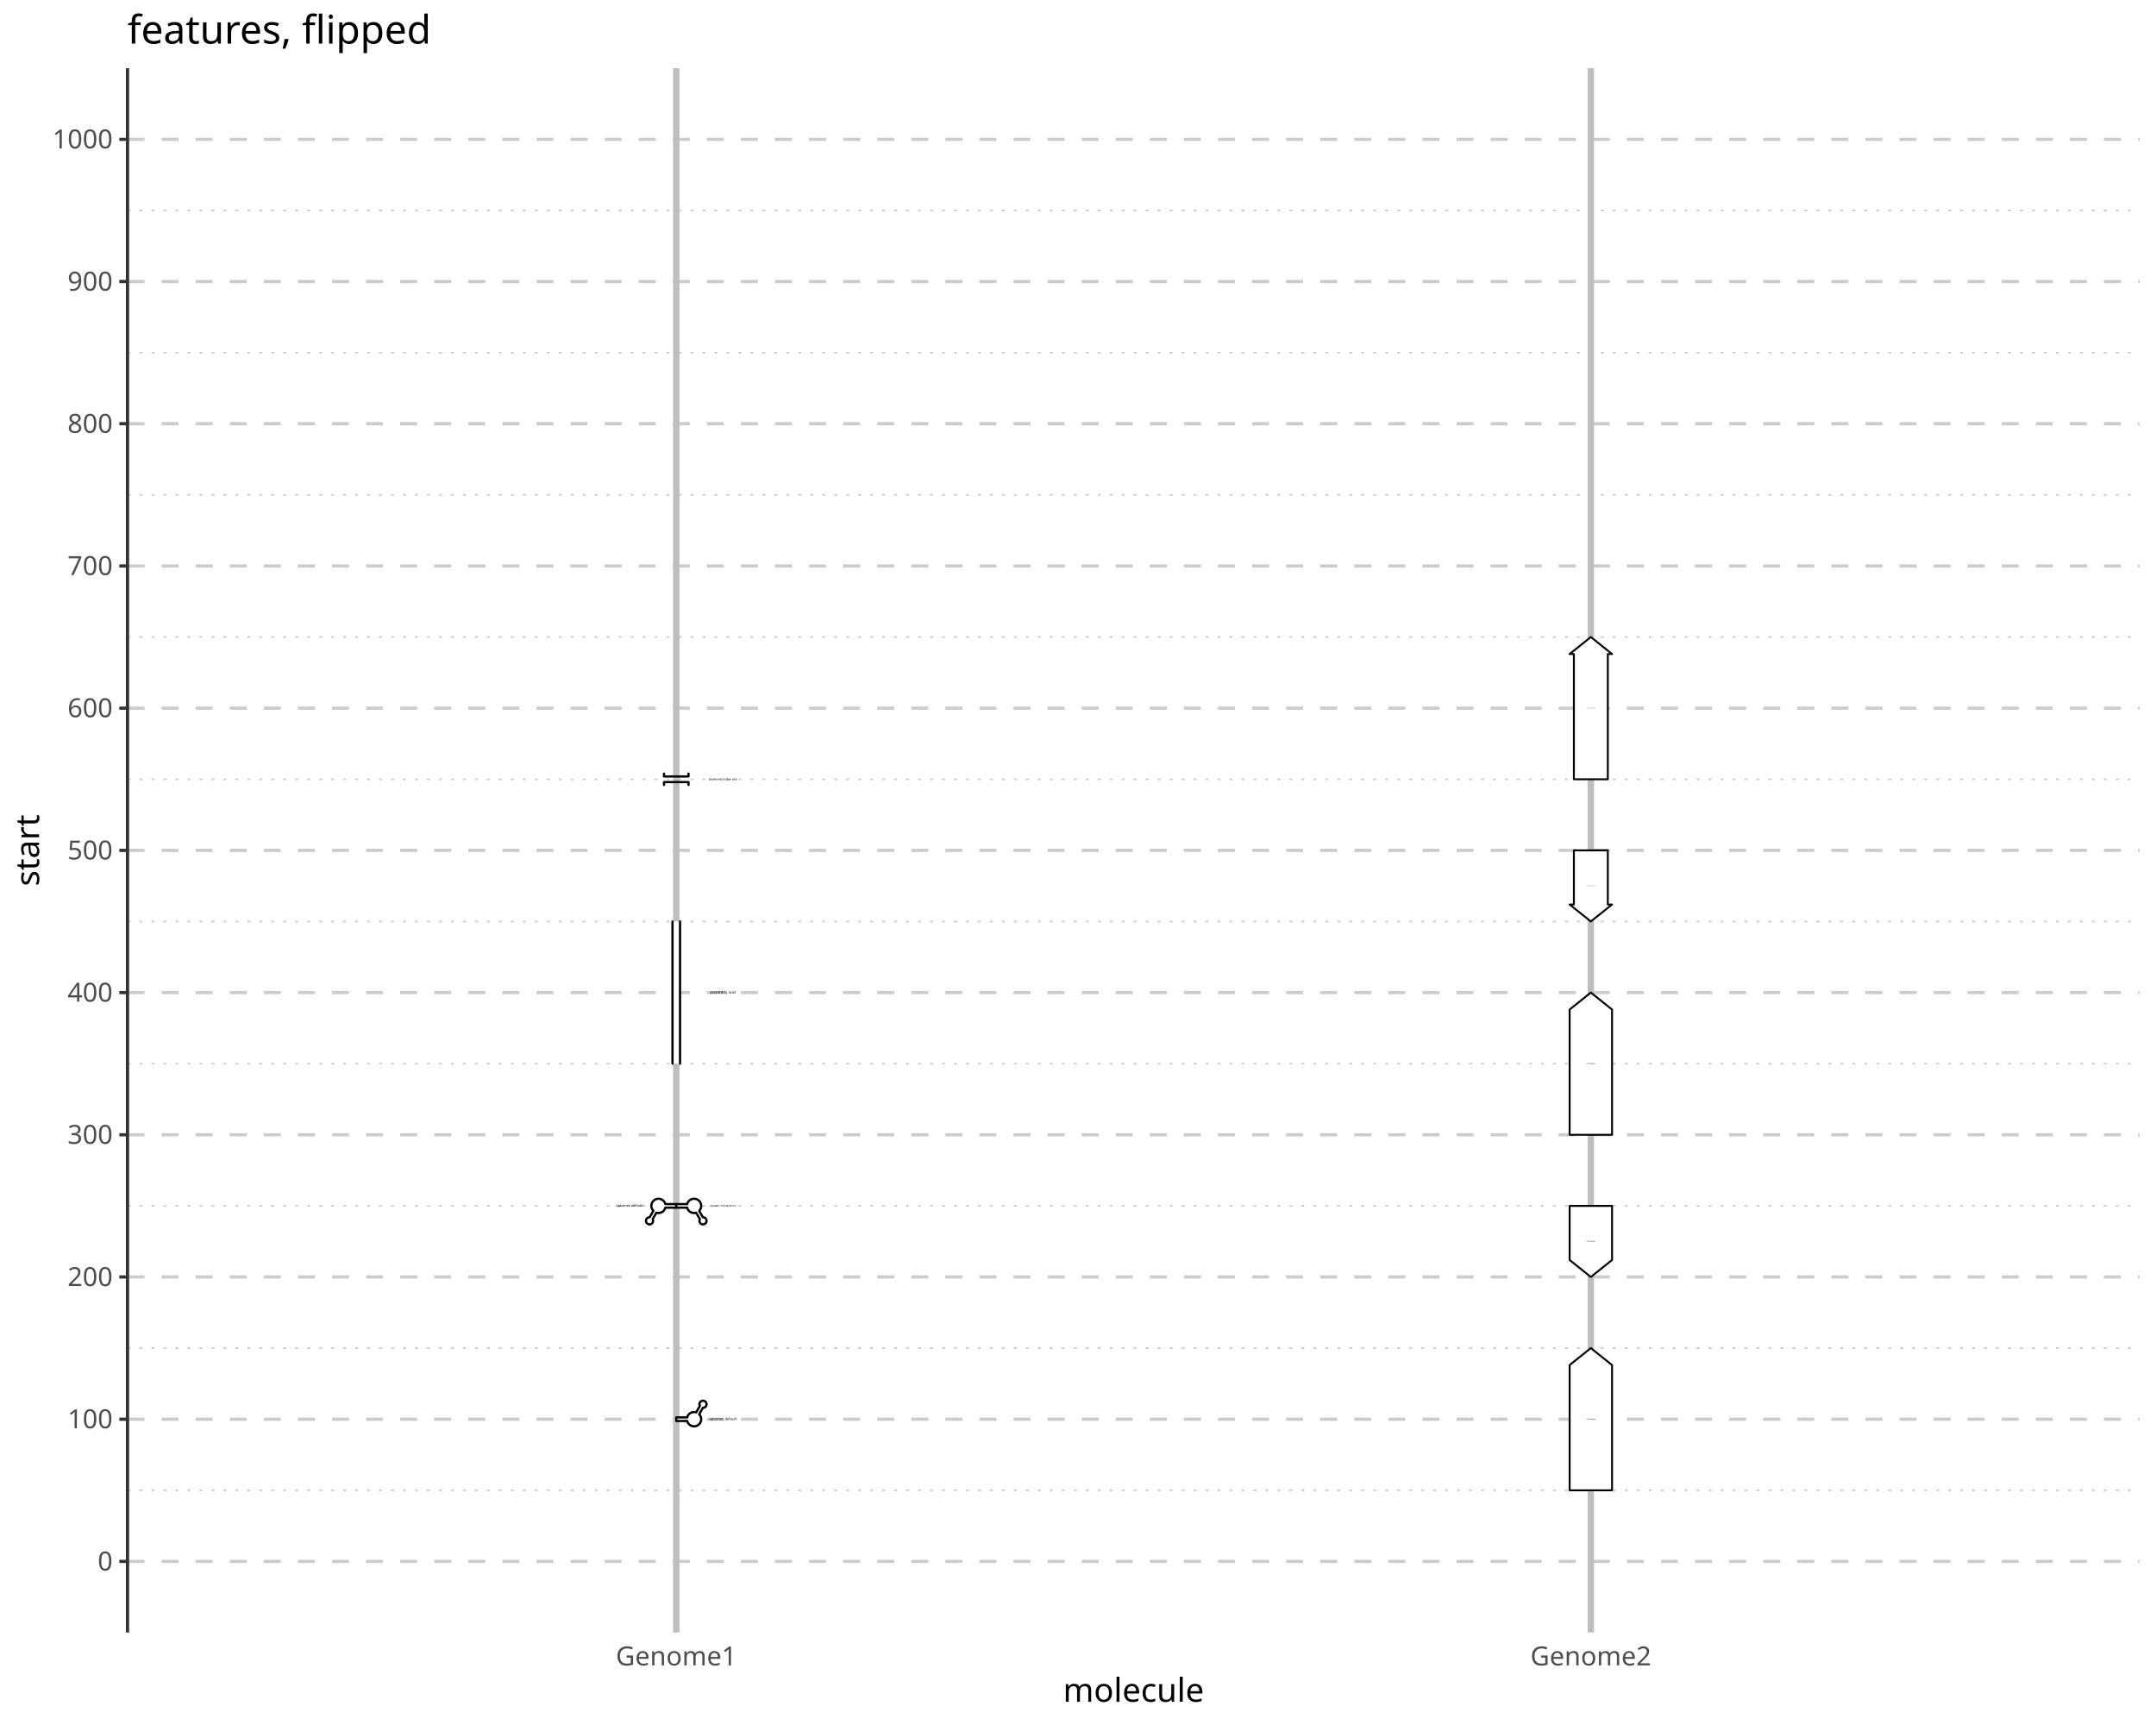
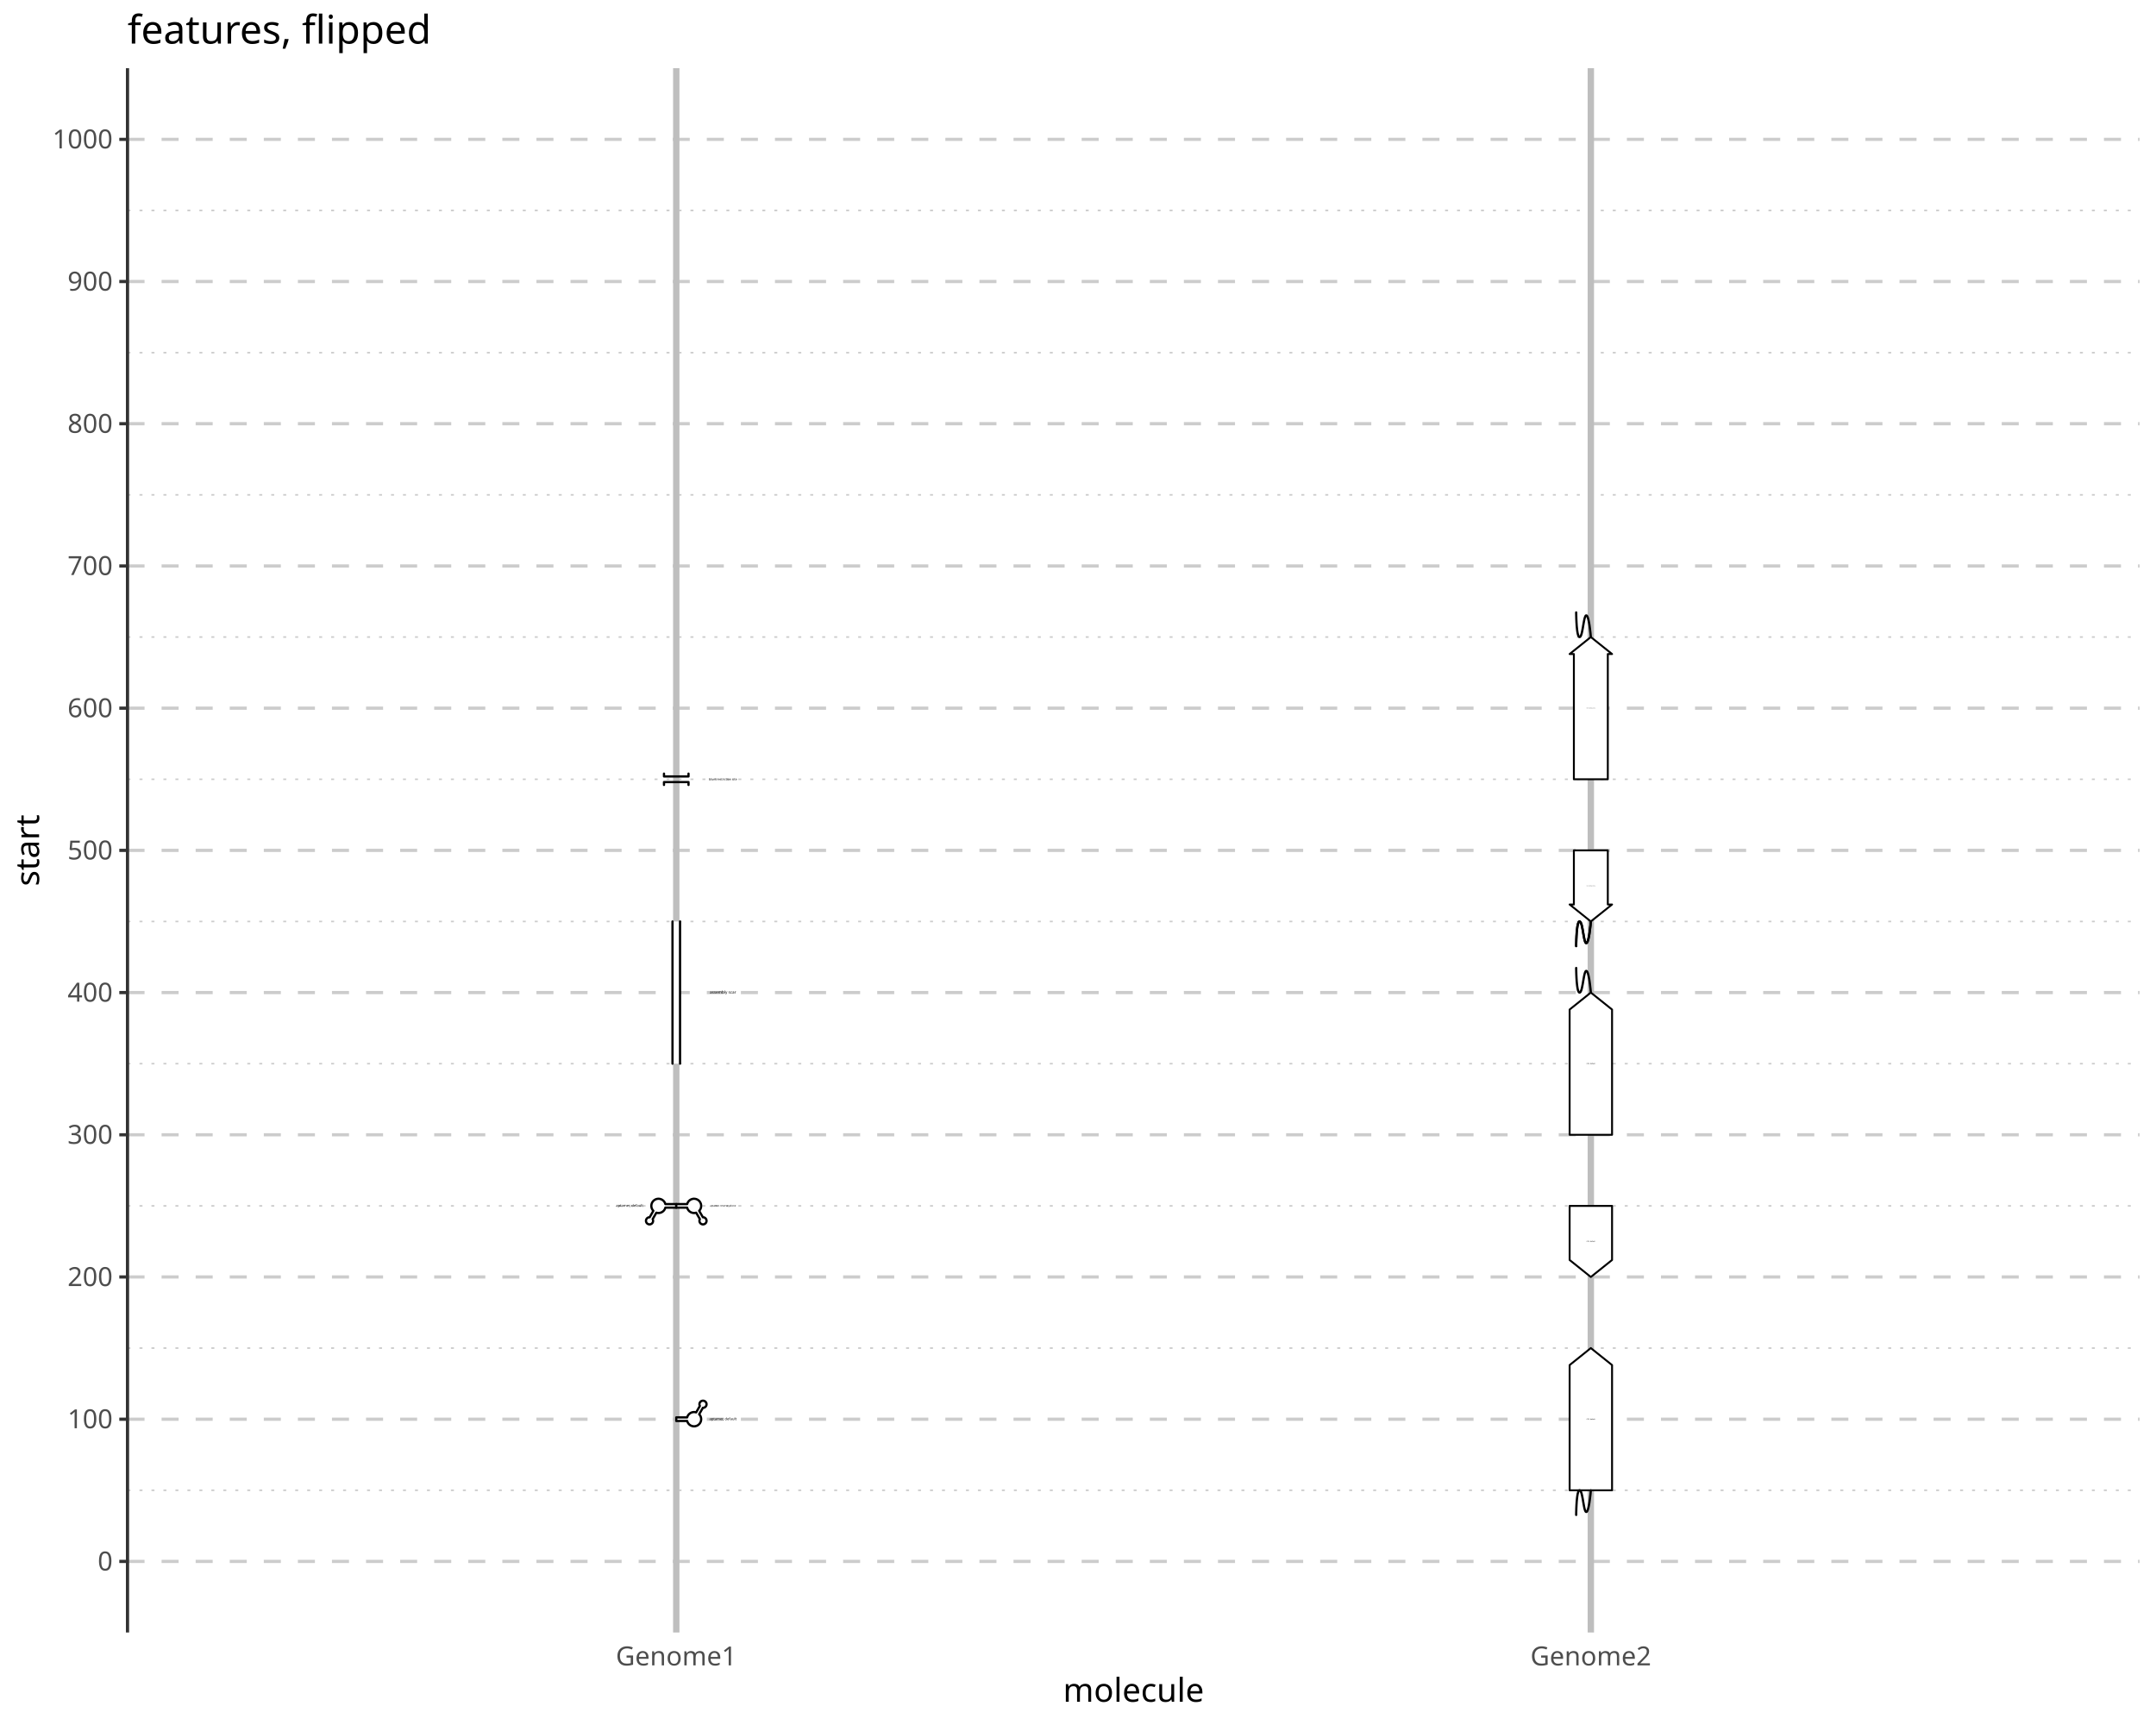
<svg xmlns="http://www.w3.org/2000/svg" class="svglite" data-engine-version="2.0" width="720.00pt" height="576.00pt" viewBox="0 0 720.00 576.00">
  <defs>
    <style type="text/css">
    .svglite line, .svglite polyline, .svglite polygon, .svglite path, .svglite rect, .svglite circle {
      fill: none;
      stroke: #000000;
      stroke-linecap: round;
      stroke-linejoin: round;
      stroke-miterlimit: 10.00;
    }
  </style>
  </defs>
  <rect width="100%" height="100%" style="stroke: none; fill: #FFFFFF;" />
  <defs>
    <clipPath id="cpMC4wMHw3MjAuMDB8MC4wMHw1NzYuMDA=">
      <rect x="0.00" y="0.00" width="720.00" height="576.00" />
    </clipPath>
  </defs>
  <g clip-path="url(#cpMC4wMHw3MjAuMDB8MC4wMHw1NzYuMDA=)">
    <rect x="0.00" y="0.00" width="720.00" height="576.00" style="stroke-width: 1.07; stroke: #FFFFFF; fill: #FFFFFF;" />
  </g>
  <defs>
    <clipPath id="cpNDIuNTh8NzE0LjUyfDIyLjc4fDU0NS4xMQ==">
      <rect x="42.58" y="22.78" width="671.94" height="522.33" />
    </clipPath>
  </defs>
  <g clip-path="url(#cpNDIuNTh8NzE0LjUyfDIyLjc4fDU0NS4xMQ==)">
    <polyline points="42.58,497.63 714.52,497.63 " style="stroke-width: 0.53; stroke: #CCCCCC; stroke-dasharray: 1.00,3.00; stroke-linecap: butt;" />
    <polyline points="42.58,450.14 714.52,450.14 " style="stroke-width: 0.53; stroke: #CCCCCC; stroke-dasharray: 1.00,3.00; stroke-linecap: butt;" />
    <polyline points="42.58,402.66 714.52,402.66 " style="stroke-width: 0.53; stroke: #CCCCCC; stroke-dasharray: 1.00,3.00; stroke-linecap: butt;" />
    <polyline points="42.58,355.17 714.52,355.17 " style="stroke-width: 0.53; stroke: #CCCCCC; stroke-dasharray: 1.00,3.00; stroke-linecap: butt;" />
    <polyline points="42.58,307.69 714.52,307.69 " style="stroke-width: 0.53; stroke: #CCCCCC; stroke-dasharray: 1.00,3.00; stroke-linecap: butt;" />
    <polyline points="42.58,260.21 714.52,260.21 " style="stroke-width: 0.53; stroke: #CCCCCC; stroke-dasharray: 1.00,3.00; stroke-linecap: butt;" />
    <polyline points="42.58,212.72 714.52,212.72 " style="stroke-width: 0.53; stroke: #CCCCCC; stroke-dasharray: 1.00,3.00; stroke-linecap: butt;" />
    <polyline points="42.58,165.24 714.52,165.24 " style="stroke-width: 0.53; stroke: #CCCCCC; stroke-dasharray: 1.00,3.00; stroke-linecap: butt;" />
    <polyline points="42.58,117.75 714.52,117.75 " style="stroke-width: 0.53; stroke: #CCCCCC; stroke-dasharray: 1.00,3.00; stroke-linecap: butt;" />
    <polyline points="42.58,70.27 714.52,70.27 " style="stroke-width: 0.53; stroke: #CCCCCC; stroke-dasharray: 1.00,3.00; stroke-linecap: butt;" />
    <polyline points="42.58,521.37 714.52,521.37 " style="stroke-width: 1.07; stroke: #CCCCCC; stroke-dasharray: 5.69,5.69; stroke-linecap: butt;" />
    <polyline points="42.58,473.89 714.52,473.89 " style="stroke-width: 1.07; stroke: #CCCCCC; stroke-dasharray: 5.69,5.69; stroke-linecap: butt;" />
    <polyline points="42.58,426.40 714.52,426.40 " style="stroke-width: 1.07; stroke: #CCCCCC; stroke-dasharray: 5.69,5.69; stroke-linecap: butt;" />
    <polyline points="42.58,378.92 714.52,378.92 " style="stroke-width: 1.07; stroke: #CCCCCC; stroke-dasharray: 5.69,5.69; stroke-linecap: butt;" />
    <polyline points="42.58,331.43 714.52,331.43 " style="stroke-width: 1.07; stroke: #CCCCCC; stroke-dasharray: 5.69,5.69; stroke-linecap: butt;" />
    <polyline points="42.58,283.95 714.52,283.95 " style="stroke-width: 1.07; stroke: #CCCCCC; stroke-dasharray: 5.69,5.69; stroke-linecap: butt;" />
    <polyline points="42.58,236.46 714.52,236.46 " style="stroke-width: 1.07; stroke: #CCCCCC; stroke-dasharray: 5.69,5.69; stroke-linecap: butt;" />
    <polyline points="42.58,188.98 714.52,188.98 " style="stroke-width: 1.07; stroke: #CCCCCC; stroke-dasharray: 5.69,5.69; stroke-linecap: butt;" />
    <polyline points="42.58,141.49 714.52,141.49 " style="stroke-width: 1.07; stroke: #CCCCCC; stroke-dasharray: 5.69,5.69; stroke-linecap: butt;" />
    <polyline points="42.58,94.01 714.52,94.01 " style="stroke-width: 1.07; stroke: #CCCCCC; stroke-dasharray: 5.69,5.69; stroke-linecap: butt;" />
    <polyline points="42.58,46.53 714.52,46.53 " style="stroke-width: 1.07; stroke: #CCCCCC; stroke-dasharray: 5.69,5.69; stroke-linecap: butt;" />
    <polyline points="225.84,545.11 225.84,22.78 " style="stroke-width: 2.13; stroke: #BEBEBE; stroke-linecap: butt;" />
    <polyline points="531.26,545.11 531.26,22.78 " style="stroke-width: 2.13; stroke: #BEBEBE; stroke-linecap: butt;" />
    <polygon points="225.84,473.29 229.48,473.29 229.48,473.29 229.51,473.19 229.55,473.08 229.58,472.98 229.63,472.88 229.67,472.79 229.73,472.69 229.78,472.60 229.84,472.51 229.90,472.43 229.97,472.35 230.04,472.27 230.12,472.19 230.19,472.12 230.27,472.05 230.36,471.98 230.44,471.92 230.53,471.86 230.62,471.81 230.72,471.76 230.82,471.71 230.92,471.67 231.02,471.63 231.12,471.60 231.23,471.57 231.33,471.55 231.44,471.53 231.55,471.52 231.67,471.51 231.78,471.51 231.78,471.51 231.81,471.51 231.83,471.51 231.85,471.51 231.88,471.51 231.90,471.51 231.93,471.51 231.95,471.52 231.98,471.52 232.00,471.52 232.03,471.52 232.05,471.52 232.08,471.53 232.10,471.53 232.12,471.53 232.15,471.54 232.17,471.54 232.20,471.55 232.22,471.55 232.24,471.55 232.27,471.56 232.29,471.56 232.31,471.57 232.34,471.57 232.36,471.58 232.38,471.59 232.41,471.59 232.43,471.60 232.45,471.61 232.48,471.61 233.72,469.46 233.72,469.46 233.71,469.44 233.70,469.42 233.69,469.40 233.68,469.39 233.68,469.37 233.67,469.35 233.66,469.33 233.65,469.31 233.65,469.30 233.64,469.28 233.63,469.26 233.63,469.24 233.62,469.22 233.62,469.20 233.61,469.18 233.61,469.16 233.60,469.14 233.60,469.12 233.59,469.10 233.59,469.08 233.59,469.06 233.58,469.04 233.58,469.02 233.58,469.00 233.58,468.98 233.58,468.96 233.57,468.94 233.57,468.92 233.57,468.90 233.57,468.90 233.58,468.83 233.58,468.76 233.59,468.70 233.60,468.63 233.62,468.57 233.64,468.51 233.66,468.45 233.69,468.39 233.72,468.33 233.75,468.28 233.78,468.23 233.82,468.18 233.86,468.13 233.90,468.08 233.94,468.03 233.99,467.99 234.04,467.95 234.09,467.92 234.14,467.88 234.20,467.85 234.26,467.82 234.31,467.80 234.37,467.77 234.44,467.75 234.50,467.74 234.56,467.73 234.63,467.72 234.69,467.71 234.76,467.71 234.76,467.71 234.83,467.71 234.90,467.72 234.96,467.73 235.03,467.74 235.09,467.75 235.15,467.77 235.21,467.80 235.27,467.82 235.33,467.85 235.38,467.88 235.43,467.92 235.48,467.95 235.53,467.99 235.58,468.03 235.62,468.08 235.67,468.13 235.71,468.18 235.74,468.23 235.78,468.28 235.81,468.33 235.84,468.39 235.86,468.45 235.89,468.51 235.91,468.57 235.92,468.63 235.93,468.70 235.94,468.76 235.95,468.83 235.95,468.90 235.95,468.90 235.95,468.96 235.94,469.03 235.93,469.10 235.92,469.16 235.91,469.22 235.89,469.29 235.86,469.35 235.84,469.40 235.81,469.46 235.78,469.52 235.74,469.57 235.71,469.62 235.67,469.67 235.62,469.72 235.58,469.76 235.53,469.80 235.48,469.84 235.43,469.88 235.38,469.91 235.33,469.94 235.27,469.97 235.21,470.00 235.15,470.02 235.09,470.04 235.03,470.06 234.96,470.07 234.90,470.08 234.83,470.08 234.76,470.09 234.76,470.09 234.76,470.09 234.76,470.09 234.76,470.09 234.76,470.09 234.76,470.09 234.76,470.09 234.75,470.09 234.75,470.09 234.75,470.08 234.75,470.08 234.75,470.08 234.75,470.08 234.75,470.08 234.75,470.08 234.75,470.08 234.74,470.08 234.74,470.08 234.74,470.08 234.74,470.08 234.74,470.08 234.74,470.08 234.74,470.08 234.74,470.08 234.74,470.08 234.74,470.08 234.73,470.08 234.73,470.08 234.73,470.08 234.73,470.08 233.49,472.24 233.49,472.24 233.53,472.28 233.57,472.33 233.61,472.37 233.65,472.42 233.69,472.47 233.72,472.52 233.76,472.57 233.79,472.62 233.82,472.68 233.86,472.73 233.89,472.78 233.91,472.84 233.94,472.89 233.97,472.95 233.99,473.01 234.01,473.07 234.03,473.13 234.05,473.19 234.07,473.25 234.09,473.31 234.10,473.37 234.11,473.43 234.12,473.50 234.13,473.56 234.14,473.62 234.15,473.69 234.15,473.75 234.16,473.82 234.16,473.89 234.16,473.89 234.15,474.02 234.14,474.15 234.12,474.28 234.10,474.41 234.07,474.54 234.03,474.66 233.98,474.78 233.93,474.90 233.87,475.01 233.81,475.12 233.74,475.23 233.67,475.33 233.59,475.43 233.50,475.52 233.42,475.61 233.32,475.69 233.22,475.77 233.12,475.85 233.02,475.92 232.91,475.98 232.79,476.04 232.68,476.09 232.56,476.13 232.43,476.17 232.31,476.20 232.18,476.23 232.05,476.25 231.92,476.26 231.78,476.26 231.78,476.26 231.67,476.26 231.55,476.25 231.44,476.24 231.33,476.22 231.23,476.20 231.12,476.17 231.02,476.14 230.92,476.10 230.82,476.06 230.72,476.01 230.62,475.96 230.53,475.91 230.44,475.85 230.36,475.79 230.27,475.72 230.19,475.65 230.12,475.58 230.04,475.50 229.97,475.42 229.90,475.34 229.84,475.26 229.78,475.17 229.73,475.08 229.67,474.98 229.63,474.89 229.58,474.79 229.55,474.69 229.51,474.59 229.48,474.48 225.84,474.48 " style="stroke-width: 0.75; fill: #FFFFFF;" />
    <polygon points="225.84,403.25 222.20,403.25 222.20,403.25 222.17,403.36 222.13,403.46 222.09,403.56 222.05,403.66 222.00,403.76 221.95,403.85 221.90,403.94 221.84,404.03 221.77,404.12 221.71,404.20 221.64,404.28 221.56,404.35 221.48,404.43 221.40,404.50 221.32,404.56 221.23,404.62 221.14,404.68 221.05,404.74 220.96,404.79 220.86,404.83 220.76,404.87 220.66,404.91 220.56,404.94 220.45,404.97 220.34,404.99 220.23,405.01 220.12,405.03 220.01,405.03 219.90,405.04 219.90,405.04 219.87,405.04 219.85,405.04 219.82,405.03 219.80,405.03 219.77,405.03 219.75,405.03 219.72,405.03 219.70,405.03 219.67,405.03 219.65,405.02 219.63,405.02 219.60,405.02 219.58,405.01 219.55,405.01 219.53,405.01 219.51,405.00 219.48,405.00 219.46,405.00 219.43,404.99 219.41,404.99 219.39,404.98 219.36,404.98 219.34,404.97 219.32,404.96 219.29,404.96 219.27,404.95 219.25,404.95 219.22,404.94 219.20,404.93 217.96,407.09 217.96,407.09 217.97,407.11 217.98,407.12 217.98,407.14 217.99,407.16 218.00,407.18 218.01,407.19 218.02,407.21 218.02,407.23 218.03,407.25 218.04,407.27 218.04,407.29 218.05,407.31 218.06,407.33 218.06,407.34 218.07,407.36 218.07,407.38 218.08,407.40 218.08,407.42 218.08,407.44 218.09,407.46 218.09,407.48 218.09,407.50 218.10,407.52 218.10,407.54 218.10,407.56 218.10,407.58 218.10,407.61 218.10,407.63 218.10,407.65 218.10,407.65 218.10,407.72 218.10,407.78 218.09,407.85 218.07,407.91 218.06,407.97 218.04,408.04 218.02,408.10 217.99,408.15 217.96,408.21 217.93,408.27 217.90,408.32 217.86,408.37 217.82,408.42 217.78,408.47 217.73,408.51 217.69,408.55 217.64,408.59 217.59,408.63 217.53,408.66 217.48,408.69 217.42,408.72 217.36,408.75 217.30,408.77 217.24,408.79 217.18,408.81 217.11,408.82 217.05,408.83 216.98,408.83 216.91,408.84 216.91,408.84 216.85,408.83 216.78,408.83 216.72,408.82 216.65,408.81 216.59,408.79 216.53,408.77 216.47,408.75 216.41,408.72 216.35,408.69 216.30,408.66 216.24,408.63 216.19,408.59 216.14,408.55 216.10,408.51 216.05,408.47 216.01,408.42 215.97,408.37 215.93,408.32 215.90,408.27 215.87,408.21 215.84,408.15 215.81,408.10 215.79,408.04 215.77,407.97 215.76,407.91 215.74,407.85 215.73,407.78 215.73,407.72 215.73,407.65 215.73,407.65 215.73,407.58 215.73,407.51 215.74,407.45 215.76,407.38 215.77,407.32 215.79,407.26 215.81,407.20 215.84,407.14 215.87,407.08 215.90,407.03 215.93,406.98 215.97,406.93 216.01,406.88 216.05,406.83 216.10,406.79 216.14,406.74 216.19,406.70 216.24,406.67 216.30,406.63 216.35,406.60 216.41,406.57 216.47,406.55 216.53,406.52 216.59,406.50 216.65,406.49 216.72,406.48 216.78,406.47 216.85,406.46 216.91,406.46 216.91,406.46 216.92,406.46 216.92,406.46 216.92,406.46 216.92,406.46 216.92,406.46 216.92,406.46 216.92,406.46 216.92,406.46 216.92,406.46 216.93,406.46 216.93,406.46 216.93,406.46 216.93,406.46 216.93,406.46 216.93,406.46 216.93,406.46 216.93,406.46 216.93,406.46 216.94,406.46 216.94,406.46 216.94,406.46 216.94,406.46 216.94,406.46 216.94,406.46 216.94,406.46 216.94,406.46 216.94,406.46 216.95,406.46 216.95,406.46 218.19,404.31 218.19,404.31 218.15,404.26 218.11,404.22 218.07,404.17 218.03,404.12 217.99,404.08 217.95,404.03 217.92,403.97 217.88,403.92 217.85,403.87 217.82,403.82 217.79,403.76 217.76,403.71 217.74,403.65 217.71,403.59 217.69,403.54 217.67,403.48 217.64,403.42 217.62,403.36 217.61,403.30 217.59,403.24 217.58,403.17 217.56,403.11 217.55,403.05 217.54,402.99 217.53,402.92 217.53,402.86 217.52,402.79 217.52,402.73 217.52,402.66 217.52,402.66 217.52,402.52 217.54,402.39 217.55,402.26 217.58,402.13 217.61,402.01 217.65,401.88 217.69,401.76 217.75,401.65 217.80,401.53 217.87,401.42 217.93,401.32 218.01,401.22 218.09,401.12 218.17,401.02 218.26,400.93 218.35,400.85 218.45,400.77 218.55,400.70 218.66,400.63 218.77,400.57 218.88,400.51 219.00,400.46 219.12,400.41 219.24,400.37 219.37,400.34 219.50,400.32 219.63,400.30 219.76,400.29 219.90,400.28 219.90,400.28 220.01,400.28 220.12,400.29 220.23,400.31 220.34,400.32 220.45,400.35 220.56,400.38 220.66,400.41 220.76,400.44 220.86,400.49 220.96,400.53 221.05,400.58 221.14,400.64 221.23,400.69 221.32,400.76 221.40,400.82 221.48,400.89 221.56,400.96 221.64,401.04 221.71,401.12 221.77,401.20 221.84,401.29 221.90,401.38 221.95,401.47 222.00,401.56 222.05,401.66 222.09,401.76 222.13,401.86 222.17,401.96 222.20,402.06 225.84,402.06 " style="stroke-width: 0.75; fill: #FFFFFF;" />
    <text x="241.43" y="474.17" text-anchor="middle" style="font-size: 1.18px; font-family: sans;" textLength="8.50px" lengthAdjust="spacingAndGlyphs">aptamer, default</text>
    <text x="210.25" y="402.94" text-anchor="middle" style="font-size: 1.18px; font-family: sans;" textLength="8.50px" lengthAdjust="spacingAndGlyphs">aptamer, default</text>
    <polygon points="225.84,403.25 229.48,403.25 229.48,403.25 229.51,403.36 229.55,403.46 229.58,403.56 229.63,403.66 229.67,403.76 229.73,403.85 229.78,403.94 229.84,404.03 229.90,404.12 229.97,404.20 230.04,404.28 230.12,404.35 230.19,404.43 230.27,404.50 230.36,404.56 230.44,404.62 230.53,404.68 230.62,404.74 230.72,404.79 230.82,404.83 230.92,404.87 231.02,404.91 231.12,404.94 231.23,404.97 231.33,404.99 231.44,405.01 231.55,405.03 231.67,405.03 231.78,405.04 231.78,405.04 231.81,405.04 231.83,405.04 231.85,405.03 231.88,405.03 231.90,405.03 231.93,405.03 231.95,405.03 231.98,405.03 232.00,405.03 232.03,405.02 232.05,405.02 232.08,405.02 232.10,405.01 232.12,405.01 232.15,405.01 232.17,405.00 232.20,405.00 232.22,405.00 232.24,404.99 232.27,404.99 232.29,404.98 232.31,404.98 232.34,404.97 232.36,404.96 232.38,404.96 232.41,404.95 232.43,404.95 232.45,404.94 232.48,404.93 233.72,407.09 233.72,407.09 233.71,407.11 233.70,407.12 233.69,407.14 233.68,407.16 233.68,407.18 233.67,407.19 233.66,407.21 233.65,407.23 233.65,407.25 233.64,407.27 233.63,407.29 233.63,407.31 233.62,407.33 233.62,407.34 233.61,407.36 233.61,407.38 233.60,407.40 233.60,407.42 233.59,407.44 233.59,407.46 233.59,407.48 233.58,407.50 233.58,407.52 233.58,407.54 233.58,407.56 233.58,407.58 233.57,407.61 233.57,407.63 233.57,407.65 233.57,407.65 233.58,407.72 233.58,407.78 233.59,407.85 233.60,407.91 233.62,407.97 233.64,408.04 233.66,408.10 233.69,408.15 233.72,408.21 233.75,408.27 233.78,408.32 233.82,408.37 233.86,408.42 233.90,408.47 233.94,408.51 233.99,408.55 234.04,408.59 234.09,408.63 234.14,408.66 234.20,408.69 234.26,408.72 234.31,408.75 234.37,408.77 234.44,408.79 234.50,408.81 234.56,408.82 234.63,408.83 234.69,408.83 234.76,408.84 234.76,408.84 234.83,408.83 234.90,408.83 234.96,408.82 235.03,408.81 235.09,408.79 235.15,408.77 235.21,408.75 235.27,408.72 235.33,408.69 235.38,408.66 235.43,408.63 235.48,408.59 235.53,408.55 235.58,408.51 235.62,408.47 235.67,408.42 235.71,408.37 235.74,408.32 235.78,408.27 235.81,408.21 235.84,408.15 235.86,408.10 235.89,408.04 235.91,407.97 235.92,407.91 235.93,407.85 235.94,407.78 235.95,407.72 235.95,407.65 235.95,407.65 235.95,407.58 235.94,407.51 235.93,407.45 235.92,407.38 235.91,407.32 235.89,407.26 235.86,407.20 235.84,407.14 235.81,407.08 235.78,407.03 235.74,406.98 235.71,406.93 235.67,406.88 235.62,406.83 235.58,406.79 235.53,406.74 235.48,406.70 235.43,406.67 235.38,406.63 235.33,406.60 235.27,406.57 235.21,406.55 235.15,406.52 235.09,406.50 235.03,406.49 234.96,406.48 234.90,406.47 234.83,406.46 234.76,406.46 234.76,406.46 234.76,406.46 234.76,406.46 234.76,406.46 234.76,406.46 234.76,406.46 234.76,406.46 234.75,406.46 234.75,406.46 234.75,406.46 234.75,406.46 234.75,406.46 234.75,406.46 234.75,406.46 234.75,406.46 234.75,406.46 234.74,406.46 234.74,406.46 234.74,406.46 234.74,406.46 234.74,406.46 234.74,406.46 234.74,406.46 234.74,406.46 234.74,406.46 234.74,406.46 234.73,406.46 234.73,406.46 234.73,406.46 234.73,406.46 233.49,404.31 233.49,404.31 233.53,404.26 233.57,404.22 233.61,404.17 233.65,404.12 233.69,404.08 233.72,404.03 233.76,403.97 233.79,403.92 233.82,403.87 233.86,403.82 233.89,403.76 233.91,403.71 233.94,403.65 233.97,403.59 233.99,403.54 234.01,403.48 234.03,403.42 234.05,403.36 234.07,403.30 234.09,403.24 234.10,403.17 234.11,403.11 234.12,403.05 234.13,402.99 234.14,402.92 234.15,402.86 234.15,402.79 234.16,402.73 234.16,402.66 234.16,402.66 234.15,402.52 234.14,402.39 234.12,402.26 234.10,402.13 234.07,402.01 234.03,401.88 233.98,401.76 233.93,401.65 233.87,401.53 233.81,401.42 233.74,401.32 233.67,401.22 233.59,401.12 233.50,401.02 233.42,400.93 233.32,400.85 233.22,400.77 233.12,400.70 233.02,400.63 232.91,400.57 232.79,400.51 232.68,400.46 232.56,400.41 232.43,400.37 232.31,400.34 232.18,400.32 232.05,400.30 231.92,400.29 231.78,400.28 231.78,400.28 231.67,400.28 231.55,400.29 231.44,400.31 231.33,400.32 231.23,400.35 231.12,400.38 231.02,400.41 230.92,400.44 230.82,400.49 230.72,400.53 230.62,400.58 230.53,400.64 230.44,400.69 230.36,400.76 230.27,400.82 230.19,400.89 230.12,400.96 230.04,401.04 229.97,401.12 229.90,401.20 229.84,401.29 229.78,401.38 229.73,401.47 229.67,401.56 229.63,401.66 229.58,401.76 229.55,401.86 229.51,401.96 229.48,402.06 225.84,402.06 " style="stroke-width: 0.75; fill: #FFFFFF;" />
    <text x="241.43" y="402.85" text-anchor="middle" style="font-size: 0.78px; font-family: sans;" textLength="8.50px" lengthAdjust="spacingAndGlyphs">aptamer, reverse_above</text>
    <polygon points="224.58,355.17 224.58,307.69 227.10,307.69 227.10,355.17 " style="stroke-width: 0.75; stroke: none; fill: #FFFFFF;" />
    <polyline points="224.58,355.17 224.58,307.69 " style="stroke-width: 0.75;" />
    <polyline points="227.10,307.69 227.10,355.17 " style="stroke-width: 0.75;" />
    <text x="241.43" y="331.75" text-anchor="middle" style="font-size: 1.33px; font-family: sans;" textLength="8.50px" lengthAdjust="spacingAndGlyphs">assembly scar</text>
    <polyline points="221.74,262.10 221.74,261.15 229.93,261.15 229.93,262.10 " style="stroke-width: 0.75;" />
    <polyline points="221.74,258.32 221.74,259.26 229.93,259.26 229.93,258.32 " style="stroke-width: 0.75;" />
    <text x="241.43" y="260.54" text-anchor="middle" style="font-size: 0.99px; font-family: sans;" textLength="8.50px" lengthAdjust="spacingAndGlyphs">blunt restriction site</text>
    <polygon points="538.35,497.63 524.18,497.63 524.18,455.81 524.18,455.81 531.26,450.14 538.35,455.81 538.35,455.81 " style="stroke-width: 0.64; fill: #FFFFFF;" />
    <polygon points="538.35,402.66 524.18,402.66 524.18,420.73 524.18,420.73 531.26,426.40 538.35,420.73 538.35,420.73 " style="stroke-width: 0.64; fill: #FFFFFF;" />
    <polygon points="538.35,378.92 524.18,378.92 524.18,337.10 524.18,337.10 531.26,331.43 538.35,337.10 538.35,337.10 " style="stroke-width: 0.64; fill: #FFFFFF;" />
    <polygon points="536.93,283.95 525.60,283.95 525.60,302.02 524.18,302.02 531.26,307.69 538.35,302.02 536.93,302.02 " style="stroke-width: 0.64; fill: #FFFFFF;" />
    <polygon points="536.93,260.21 525.60,260.21 525.60,218.39 524.18,218.39 531.26,212.72 538.35,218.39 536.93,218.39 " style="stroke-width: 0.64; fill: #FFFFFF;" />
    <text x="531.26" y="474.03" text-anchor="middle" style="font-size: 0.50px; font-family: sans;" textLength="2.83px" lengthAdjust="spacingAndGlyphs">CDS, default</text>
    <text x="531.26" y="414.67" text-anchor="middle" style="font-size: 0.50px; font-family: sans;" textLength="2.83px" lengthAdjust="spacingAndGlyphs">CDS, default</text>
    <text x="531.26" y="355.31" text-anchor="middle" style="font-size: 0.50px; font-family: sans;" textLength="2.83px" lengthAdjust="spacingAndGlyphs">CDS, default</text>
    <text x="531.26" y="295.89" text-anchor="middle" style="font-size: 0.31px; font-family: sans;" textLength="2.83px" lengthAdjust="spacingAndGlyphs">CDS, notched_arrow</text>
    <text x="531.26" y="236.54" text-anchor="middle" style="font-size: 0.31px; font-family: sans;" textLength="2.83px" lengthAdjust="spacingAndGlyphs">CDS, notched_arrow</text>
+     <polyline points="531.26,497.66 531.26,497.66 531.26,497.68 531.26,497.75 531.25,497.87 531.23,498.03 531.21,498.22 531.19,498.45 531.17,498.71 531.14,498.99 531.10,499.30 531.06,499.63 531.02,499.97 530.98,500.33 530.93,500.69 530.88,501.06 530.83,501.43 530.77,501.80 530.71,502.17 530.64,502.52 530.57,502.87 530.50,503.20 530.43,503.51 530.36,503.79 530.28,504.05 530.19,504.28 530.11,504.48 530.02,504.64 529.93,504.76 529.84,504.83 529.75,504.86 529.75,504.86 529.65,504.84 529.56,504.77 529.48,504.65 529.40,504.49 529.32,504.30 529.25,504.07 529.17,503.81 529.10,503.53 529.04,503.22 528.97,502.89 528.91,502.54 528.84,502.18 528.78,501.81 528.71,501.44 528.65,501.07 528.59,500.69 528.52,500.33 528.45,499.97 528.38,499.62 528.31,499.29 528.24,498.98 528.16,498.69 528.08,498.43 527.99,498.20 527.90,498.00 527.81,497.85 527.71,497.73 527.60,497.65 527.49,497.63 527.49,497.63 527.38,497.66 527.28,497.74 527.19,497.87 527.10,498.05 527.02,498.28 526.94,498.54 526.87,498.83 526.81,499.16 526.75,499.51 526.70,499.89 526.65,500.28 526.61,500.68 526.57,501.10 526.53,501.52 526.51,501.95 526.48,502.37 526.46,502.79 526.44,503.20 526.42,503.59 526.41,503.96 526.40,504.31 526.39,504.64 526.38,504.94 526.38,505.20 526.37,505.42 526.37,505.60 526.37,505.73 526.37,505.82 526.37,505.85 " style="stroke-width: 0.75;" />
+     <polyline points="531.26,331.40 531.26,331.40 531.26,331.38 531.26,331.31 531.25,331.19 531.23,331.03 531.21,330.84 531.19,330.61 531.17,330.35 531.14,330.07 531.10,329.76 531.06,329.43 531.02,329.09 530.98,328.73 530.93,328.37 530.88,328.00 530.83,327.63 530.77,327.26 530.71,326.89 530.64,326.54 530.57,326.19 530.50,325.86 530.43,325.55 530.36,325.27 530.28,325.01 530.19,324.78 530.11,324.58 530.02,324.42 529.93,324.30 529.84,324.23 529.75,324.20 529.75,324.20 529.65,324.22 529.56,324.29 529.48,324.41 529.40,324.57 529.32,324.76 529.25,324.99 529.17,325.25 529.10,325.54 529.04,325.85 528.97,326.17 528.91,326.52 528.84,326.88 528.78,327.25 528.71,327.62 528.65,327.99 528.59,328.37 528.52,328.73 528.45,329.09 528.38,329.44 528.31,329.77 528.24,330.08 528.16,330.37 528.08,330.63 527.99,330.86 527.90,331.06 527.81,331.22 527.71,331.33 527.60,331.41 527.49,331.43 527.49,331.43 527.38,331.40 527.28,331.32 527.19,331.19 527.10,331.01 527.02,330.78 526.94,330.52 526.87,330.23 526.81,329.90 526.75,329.55 526.70,329.18 526.65,328.78 526.61,328.38 526.57,327.96 526.53,327.54 526.51,327.11 526.48,326.69 526.46,326.27 526.44,325.87 526.42,325.47 526.41,325.10 526.40,324.75 526.39,324.42 526.38,324.12 526.38,323.86 526.37,323.64 526.37,323.46 526.37,323.33 526.37,323.24 526.37,323.22 " style="stroke-width: 0.75;" />
+     <polyline points="531.26,307.72 531.26,307.72 531.26,307.74 531.26,307.82 531.25,307.93 531.23,308.09 531.21,308.28 531.19,308.51 531.17,308.77 531.14,309.06 531.10,309.36 531.06,309.69 531.02,310.03 530.98,310.39 530.93,310.75 530.88,311.12 530.83,311.50 530.77,311.87 530.71,312.23 530.64,312.59 530.57,312.93 530.50,313.26 530.43,313.57 530.36,313.85 530.28,314.11 530.19,314.34 530.11,314.54 530.02,314.70 529.93,314.82 529.84,314.89 529.75,314.92 529.75,314.92 529.65,314.90 529.56,314.83 529.48,314.71 529.40,314.56 529.32,314.36 529.25,314.13 529.17,313.87 529.10,313.59 529.04,313.28 528.97,312.95 528.91,312.60 528.84,312.24 528.78,311.88 528.71,311.50 528.65,311.13 528.59,310.76 528.52,310.39 528.45,310.03 528.38,309.68 528.31,309.35 528.24,309.04 528.16,308.75 528.08,308.49 527.99,308.26 527.90,308.07 527.81,307.91 527.71,307.79 527.60,307.72 527.49,307.69 527.49,307.69 527.38,307.72 527.28,307.80 527.19,307.94 527.10,308.12 527.02,308.34 526.94,308.60 526.87,308.90 526.81,309.22 526.75,309.57 526.70,309.95 526.65,310.34 526.61,310.75 526.57,311.16 526.53,311.59 526.51,312.01 526.48,312.43 526.46,312.85 526.44,313.26 526.42,313.65 526.41,314.02 526.40,314.38 526.39,314.70 526.38,315.00 526.38,315.26 526.37,315.48 526.37,315.66 526.37,315.80 526.37,315.88 526.37,315.91 " style="stroke-width: 0.75;" />
+     <polyline points="531.26,307.72 531.26,307.72 531.26,307.74 531.26,307.82 531.25,307.93 531.23,308.09 531.21,308.28 531.19,308.51 531.17,308.77 531.14,309.06 531.10,309.36 531.06,309.69 531.02,310.03 530.98,310.39 530.93,310.75 530.88,311.12 530.83,311.50 530.77,311.87 530.71,312.23 530.64,312.59 530.57,312.93 530.50,313.26 530.43,313.57 530.36,313.85 530.28,314.11 530.19,314.34 530.11,314.54 530.02,314.70 529.93,314.82 529.84,314.89 529.75,314.92 529.75,314.92 529.65,314.90 529.56,314.83 529.48,314.71 529.40,314.56 529.32,314.36 529.25,314.13 529.17,313.87 529.10,313.59 529.04,313.28 528.97,312.95 528.91,312.60 528.84,312.24 528.78,311.88 528.71,311.50 528.65,311.13 528.59,310.76 528.52,310.39 528.45,310.03 528.38,309.68 528.31,309.35 528.24,309.04 528.16,308.75 528.08,308.49 527.99,308.26 527.90,308.07 527.81,307.91 527.71,307.79 527.60,307.72 527.49,307.69 527.49,307.69 527.38,307.72 527.28,307.80 527.19,307.94 527.10,308.12 527.02,308.34 526.94,308.60 526.87,308.90 526.81,309.22 526.75,309.57 526.70,309.95 526.65,310.34 526.61,310.75 526.57,311.16 526.53,311.59 526.51,312.01 526.48,312.43 526.46,312.85 526.44,313.26 526.42,313.65 526.41,314.02 526.40,314.38 526.39,314.70 526.38,315.00 526.38,315.26 526.37,315.48 526.37,315.66 526.37,315.80 526.37,315.88 526.37,315.91 " style="stroke-width: 0.75;" />
+     <polyline points="531.26,212.69 531.26,212.69 531.26,212.67 531.26,212.60 531.25,212.48 531.23,212.32 531.21,212.13 531.19,211.90 531.17,211.64 531.14,211.36 531.10,211.05 531.06,210.72 531.02,210.38 530.98,210.02 530.93,209.66 530.88,209.29 530.83,208.92 530.77,208.55 530.71,208.18 530.64,207.82 530.57,207.48 530.50,207.15 530.43,206.84 530.36,206.56 530.28,206.30 530.19,206.07 530.11,205.87 530.02,205.71 529.93,205.59 529.84,205.52 529.75,205.49 529.75,205.49 529.65,205.51 529.56,205.58 529.48,205.70 529.40,205.86 529.32,206.05 529.25,206.28 529.17,206.54 529.10,206.82 529.04,207.13 528.97,207.46 528.91,207.81 528.84,208.17 528.78,208.53 528.71,208.91 528.65,209.28 528.59,209.65 528.52,210.02 528.45,210.38 528.38,210.73 528.31,211.06 528.24,211.37 528.16,211.66 528.08,211.92 527.99,212.15 527.90,212.35 527.81,212.50 527.71,212.62 527.60,212.70 527.49,212.72 527.49,212.72 527.38,212.69 527.28,212.61 527.19,212.48 527.10,212.30 527.02,212.07 526.94,211.81 526.87,211.52 526.81,211.19 526.75,210.84 526.70,210.46 526.65,210.07 526.61,209.66 526.57,209.25 526.53,208.83 526.51,208.40 526.48,207.98 526.46,207.56 526.44,207.15 526.42,206.76 526.41,206.39 526.40,206.04 526.39,205.71 526.38,205.41 526.38,205.15 526.37,204.93 526.37,204.75 526.37,204.62 526.37,204.53 526.37,204.50 " style="stroke-width: 0.75;" />
  </g>
  <g clip-path="url(#cpMC4wMHw3MjAuMDB8MC4wMHw1NzYuMDA=)">
    <polyline points="42.58,545.11 42.58,22.78 " style="stroke-width: 1.07; stroke: #333333; stroke-linecap: butt;" />
    <text x="37.65" y="524.40" text-anchor="end" style="font-size: 8.80px; fill: #4D4D4D; font-family: sans;" textLength="4.89px" lengthAdjust="spacingAndGlyphs">0</text>
    <text x="37.65" y="476.91" text-anchor="end" style="font-size: 8.80px; fill: #4D4D4D; font-family: sans;" textLength="14.68px" lengthAdjust="spacingAndGlyphs">100</text>
    <text x="37.65" y="429.43" text-anchor="end" style="font-size: 8.80px; fill: #4D4D4D; font-family: sans;" textLength="14.68px" lengthAdjust="spacingAndGlyphs">200</text>
    <text x="37.65" y="381.94" text-anchor="end" style="font-size: 8.80px; fill: #4D4D4D; font-family: sans;" textLength="14.68px" lengthAdjust="spacingAndGlyphs">300</text>
    <text x="37.65" y="334.46" text-anchor="end" style="font-size: 8.80px; fill: #4D4D4D; font-family: sans;" textLength="14.68px" lengthAdjust="spacingAndGlyphs">400</text>
    <text x="37.65" y="286.98" text-anchor="end" style="font-size: 8.80px; fill: #4D4D4D; font-family: sans;" textLength="14.68px" lengthAdjust="spacingAndGlyphs">500</text>
    <text x="37.65" y="239.49" text-anchor="end" style="font-size: 8.80px; fill: #4D4D4D; font-family: sans;" textLength="14.68px" lengthAdjust="spacingAndGlyphs">600</text>
    <text x="37.65" y="192.01" text-anchor="end" style="font-size: 8.80px; fill: #4D4D4D; font-family: sans;" textLength="14.68px" lengthAdjust="spacingAndGlyphs">700</text>
    <text x="37.65" y="144.52" text-anchor="end" style="font-size: 8.80px; fill: #4D4D4D; font-family: sans;" textLength="14.68px" lengthAdjust="spacingAndGlyphs">800</text>
    <text x="37.65" y="97.04" text-anchor="end" style="font-size: 8.80px; fill: #4D4D4D; font-family: sans;" textLength="14.68px" lengthAdjust="spacingAndGlyphs">900</text>
    <text x="37.65" y="49.55" text-anchor="end" style="font-size: 8.80px; fill: #4D4D4D; font-family: sans;" textLength="19.58px" lengthAdjust="spacingAndGlyphs">1000</text>
    <polyline points="39.84,521.37 42.58,521.37 " style="stroke-width: 1.07; stroke: #333333; stroke-linecap: butt;" />
    <polyline points="39.84,473.89 42.58,473.89 " style="stroke-width: 1.07; stroke: #333333; stroke-linecap: butt;" />
    <polyline points="39.84,426.40 42.58,426.40 " style="stroke-width: 1.07; stroke: #333333; stroke-linecap: butt;" />
    <polyline points="39.84,378.92 42.58,378.92 " style="stroke-width: 1.07; stroke: #333333; stroke-linecap: butt;" />
    <polyline points="39.84,331.43 42.58,331.43 " style="stroke-width: 1.07; stroke: #333333; stroke-linecap: butt;" />
    <polyline points="39.84,283.95 42.58,283.95 " style="stroke-width: 1.07; stroke: #333333; stroke-linecap: butt;" />
    <polyline points="39.84,236.46 42.58,236.46 " style="stroke-width: 1.07; stroke: #333333; stroke-linecap: butt;" />
    <polyline points="39.84,188.98 42.58,188.98 " style="stroke-width: 1.07; stroke: #333333; stroke-linecap: butt;" />
    <polyline points="39.84,141.49 42.58,141.49 " style="stroke-width: 1.07; stroke: #333333; stroke-linecap: butt;" />
    <polyline points="39.84,94.01 42.58,94.01 " style="stroke-width: 1.07; stroke: #333333; stroke-linecap: butt;" />
    <polyline points="39.84,46.53 42.58,46.53 " style="stroke-width: 1.07; stroke: #333333; stroke-linecap: butt;" />
    <text x="225.84" y="556.10" text-anchor="middle" style="font-size: 8.80px; fill: #4D4D4D; font-family: sans;" textLength="38.65px" lengthAdjust="spacingAndGlyphs">Genome1</text>
    <text x="531.26" y="556.10" text-anchor="middle" style="font-size: 8.80px; fill: #4D4D4D; font-family: sans;" textLength="38.65px" lengthAdjust="spacingAndGlyphs">Genome2</text>
    <text x="378.55" y="568.24" text-anchor="middle" style="font-size: 11.00px; font-family: sans;" textLength="44.03px" lengthAdjust="spacingAndGlyphs">molecule</text>
    <text transform="translate(13.05,283.95) rotate(-90)" text-anchor="middle" style="font-size: 11.00px; font-family: sans;" textLength="21.40px" lengthAdjust="spacingAndGlyphs">start</text>
    <text x="42.58" y="14.56" style="font-size: 13.20px; font-family: sans;" textLength="93.93px" lengthAdjust="spacingAndGlyphs">features, flipped</text>
  </g>
</svg>
